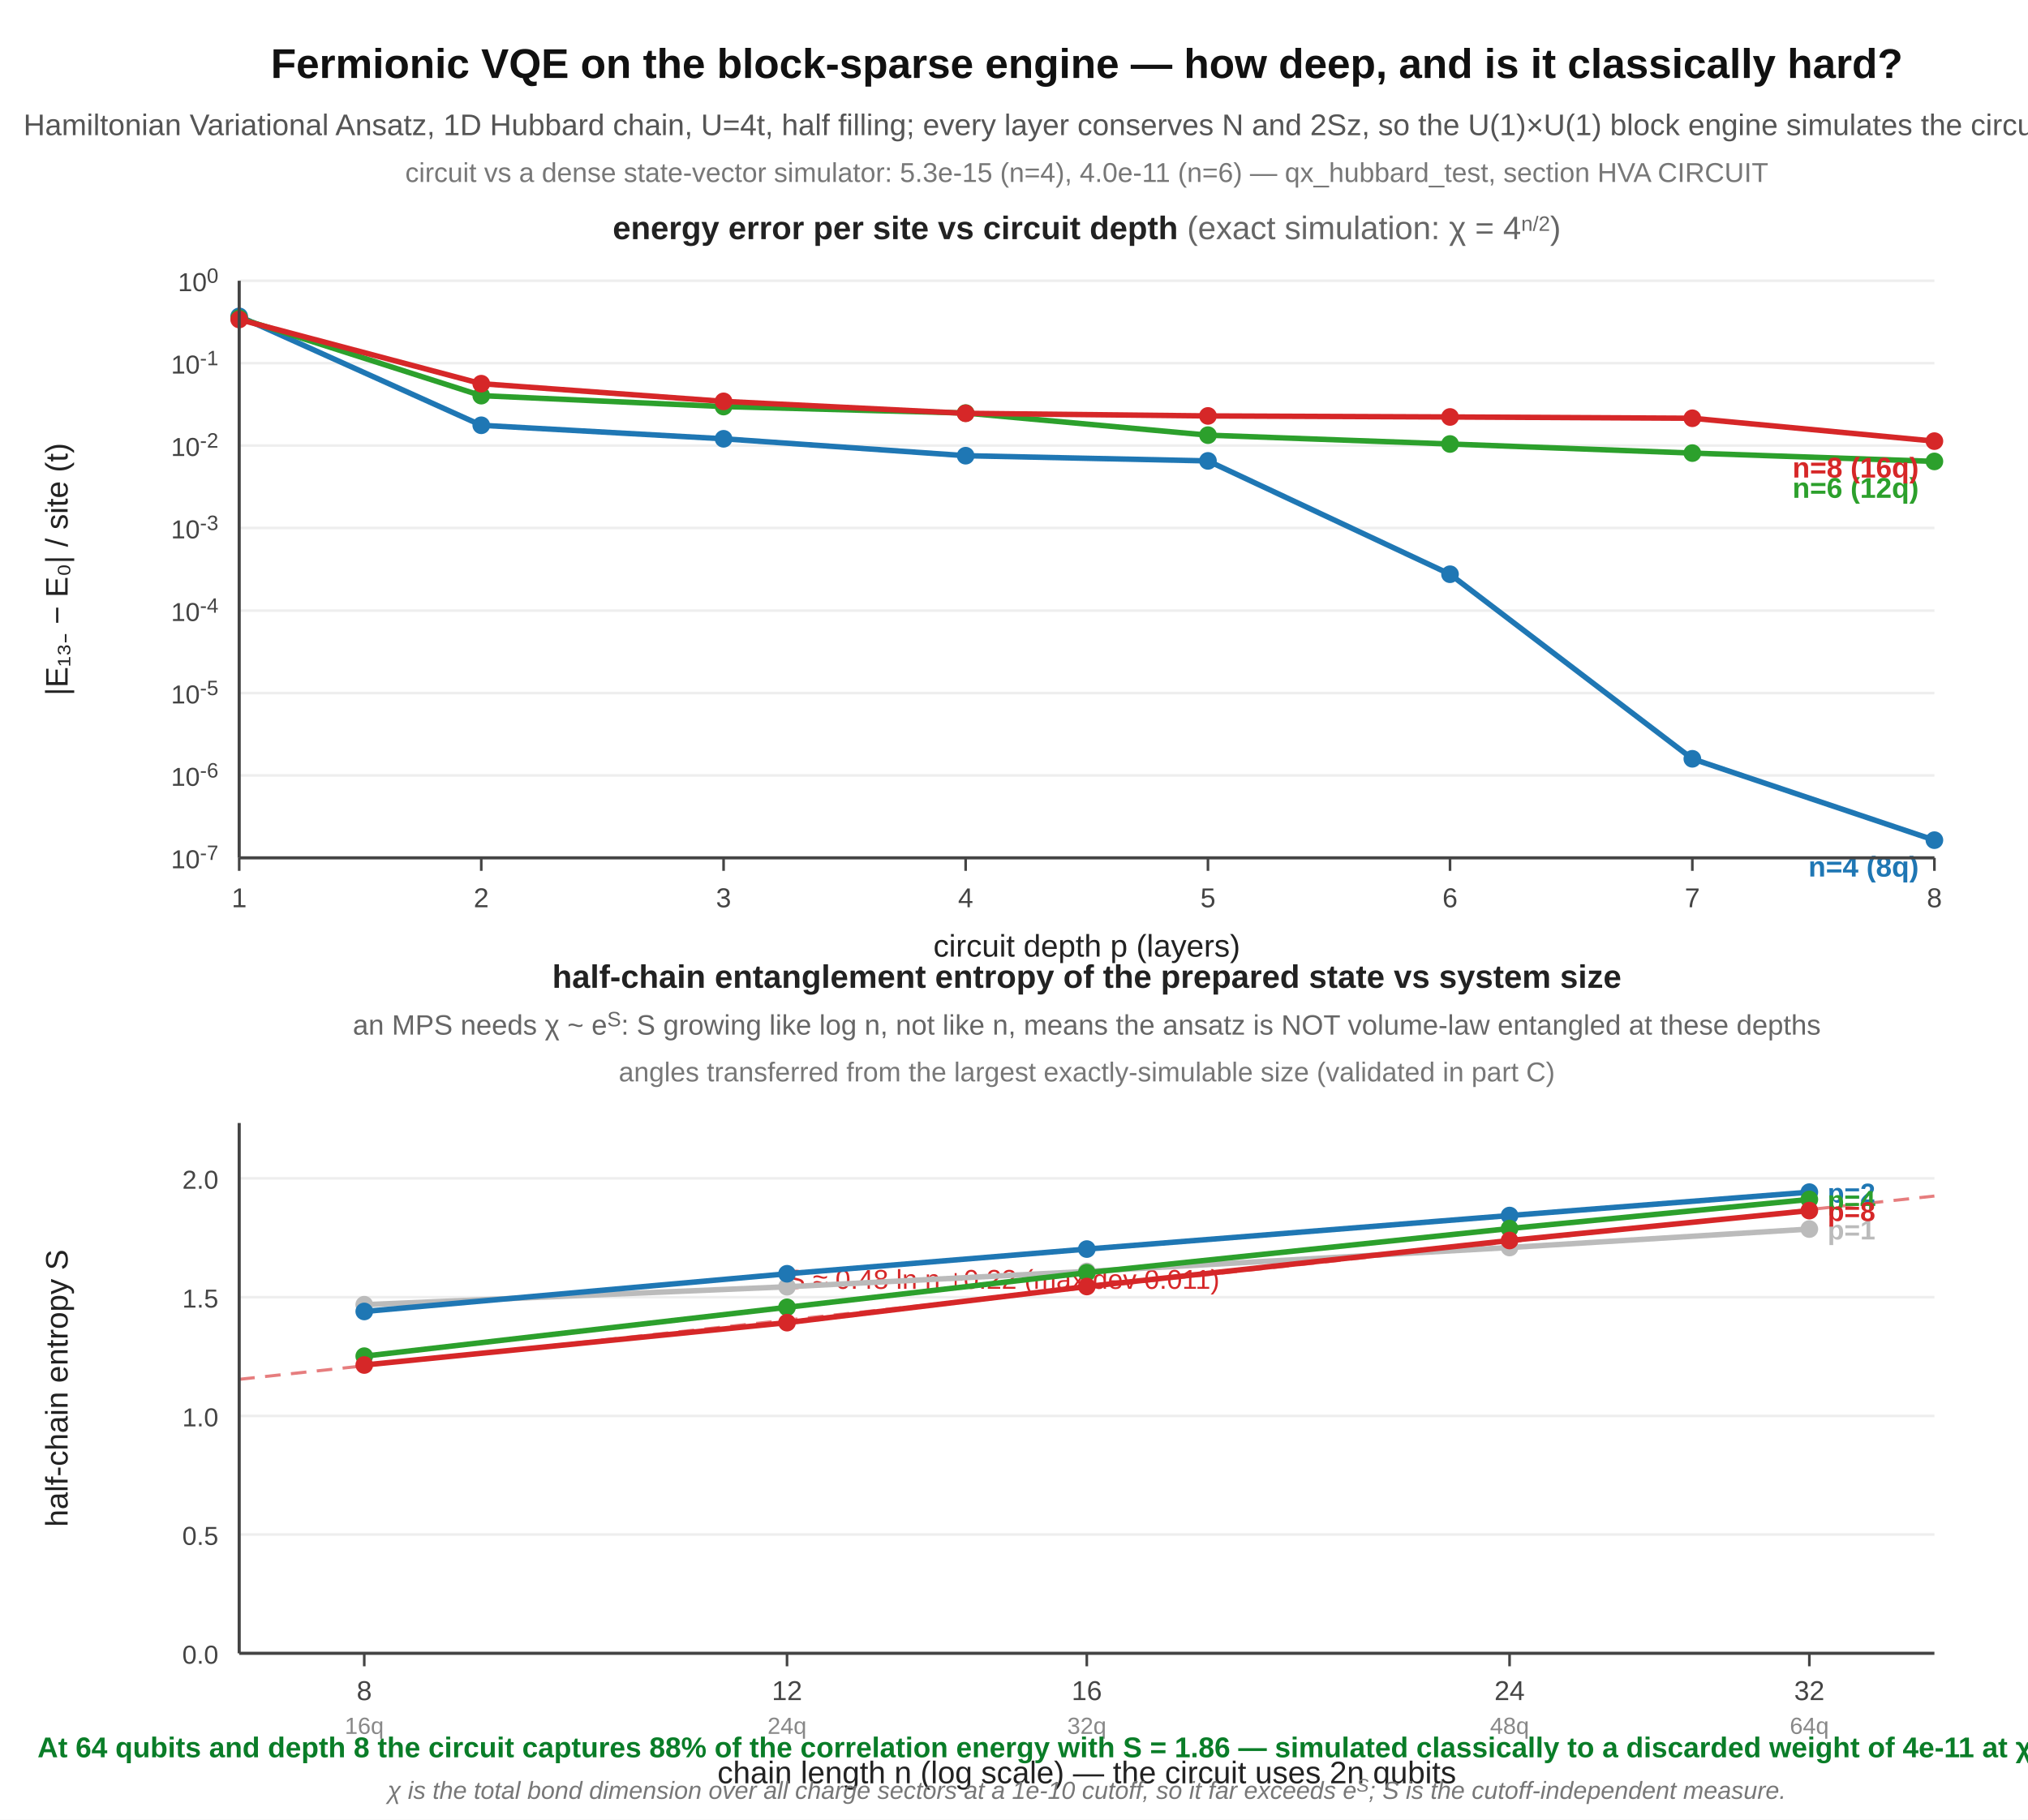
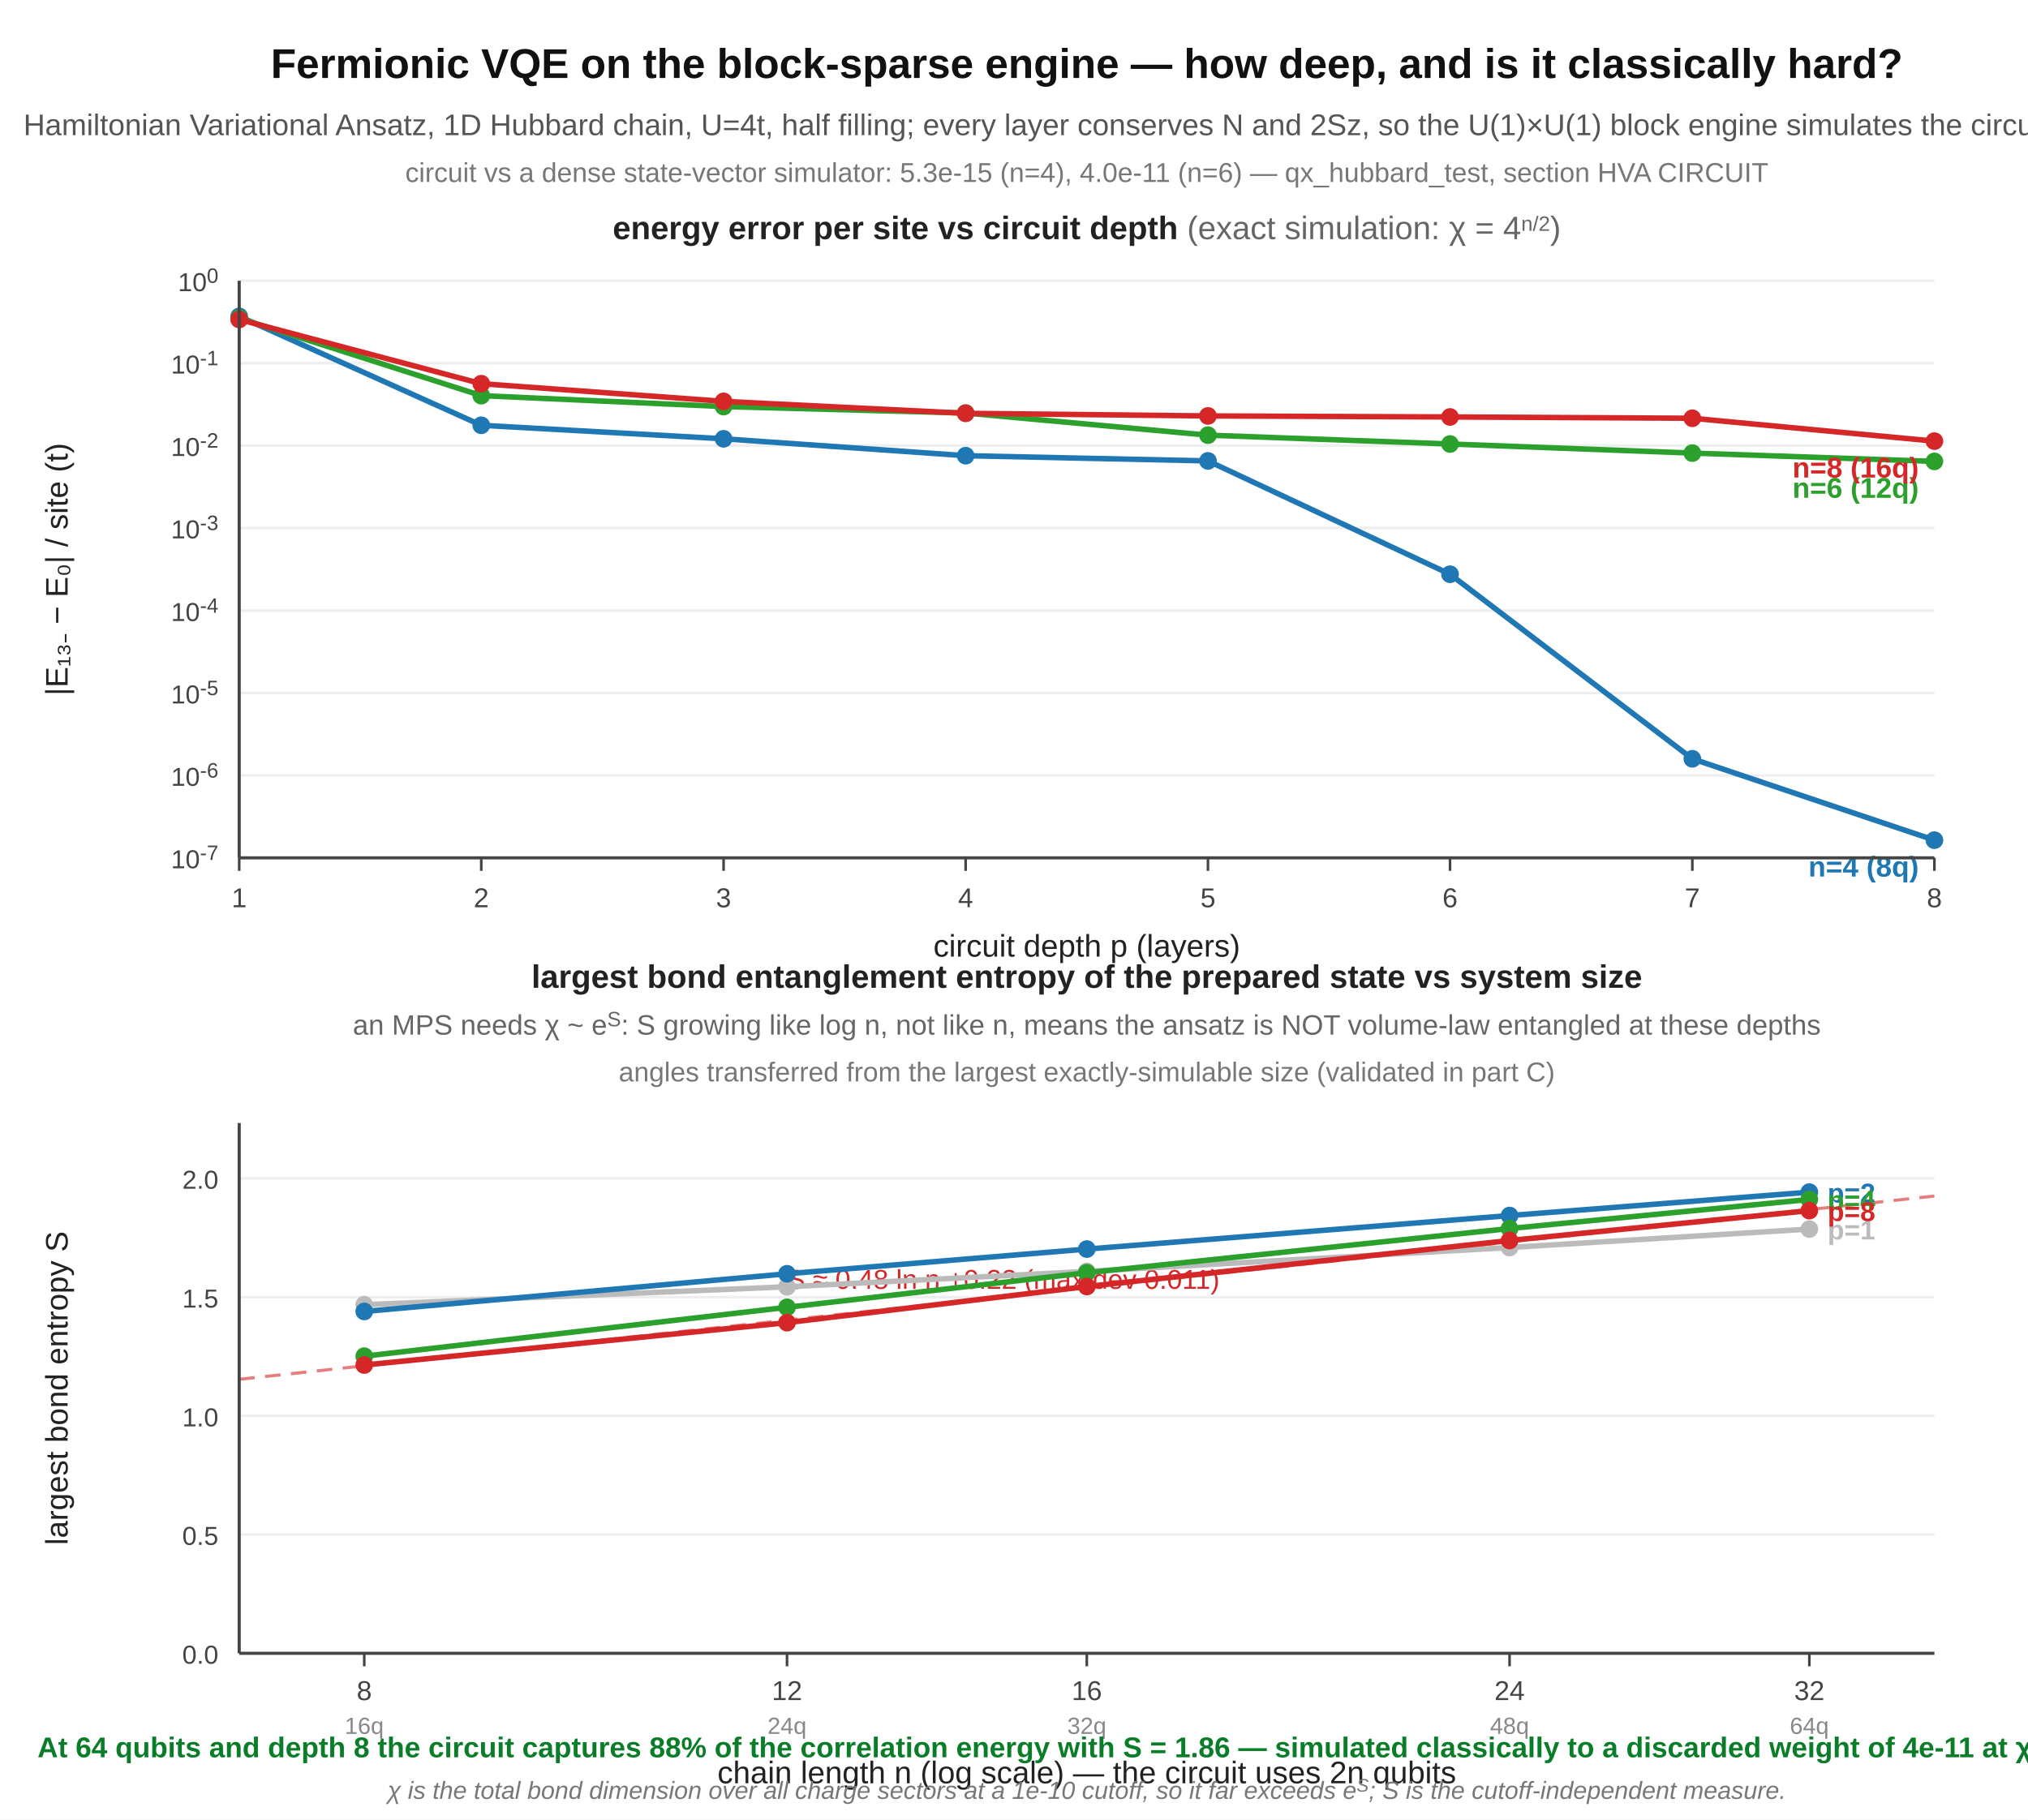
<svg xmlns="http://www.w3.org/2000/svg" width="780" height="700" viewBox="0 0 780 700" font-family="Segoe UI, Arial, sans-serif">
  <rect width="780" height="700" fill="white" />
  <text x="418" y="30" text-anchor="middle" font-size="16" font-weight="bold" fill="#111">Fermionic VQE on the block-sparse engine — how deep, and is it classically hard?</text>
  <text x="418" y="52" text-anchor="middle" font-size="11.5" fill="#555">Hamiltonian Variational Ansatz, 1D Hubbard chain, U=4t, half filling; every layer conserves N and 2Sz, so the U(1)×U(1) block engine simulates the circuit exactly</text>
  <text x="418" y="70" text-anchor="middle" font-size="10.5" fill="#777">circuit vs a dense state-vector simulator: 5.3e-15 (n=4), 4.0e-11 (n=6) — qx_hubbard_test, section HVA CIRCUIT</text>
  <text x="418" y="92" text-anchor="middle" font-size="12.5" font-weight="bold" fill="#222">energy error per site vs circuit depth  <tspan font-weight="normal" fill="#666">(exact simulation: χ = 4<tspan baseline-shift="super" font-size="8">n/2</tspan>)</tspan>
  </text>
  <line x1="92" y1="330.0" x2="744" y2="330.0" stroke="#eee" />
  <text x="84" y="334.0" text-anchor="end" font-size="10" fill="#444">10<tspan baseline-shift="super" font-size="8">-7</tspan>
  </text>
  <line x1="92" y1="298.3" x2="744" y2="298.3" stroke="#eee" />
  <text x="84" y="302.3" text-anchor="end" font-size="10" fill="#444">10<tspan baseline-shift="super" font-size="8">-6</tspan>
  </text>
  <line x1="92" y1="266.6" x2="744" y2="266.6" stroke="#eee" />
  <text x="84" y="270.6" text-anchor="end" font-size="10" fill="#444">10<tspan baseline-shift="super" font-size="8">-5</tspan>
  </text>
  <line x1="92" y1="234.9" x2="744" y2="234.9" stroke="#eee" />
  <text x="84" y="238.9" text-anchor="end" font-size="10" fill="#444">10<tspan baseline-shift="super" font-size="8">-4</tspan>
  </text>
  <line x1="92" y1="203.1" x2="744" y2="203.1" stroke="#eee" />
  <text x="84" y="207.1" text-anchor="end" font-size="10" fill="#444">10<tspan baseline-shift="super" font-size="8">-3</tspan>
  </text>
  <line x1="92" y1="171.4" x2="744" y2="171.4" stroke="#eee" />
  <text x="84" y="175.4" text-anchor="end" font-size="10" fill="#444">10<tspan baseline-shift="super" font-size="8">-2</tspan>
  </text>
  <line x1="92" y1="139.7" x2="744" y2="139.7" stroke="#eee" />
  <text x="84" y="143.7" text-anchor="end" font-size="10" fill="#444">10<tspan baseline-shift="super" font-size="8">-1</tspan>
  </text>
  <line x1="92" y1="108.0" x2="744" y2="108.0" stroke="#eee" />
  <text x="84" y="112.0" text-anchor="end" font-size="10" fill="#444">10<tspan baseline-shift="super" font-size="8">0</tspan>
  </text>
  <line x1="92.0" y1="330" x2="92.0" y2="335" stroke="#444" />
  <text x="92.0" y="349" text-anchor="middle" font-size="10.5" fill="#444">1</text>
  <line x1="185.1" y1="330" x2="185.1" y2="335" stroke="#444" />
  <text x="185.1" y="349" text-anchor="middle" font-size="10.5" fill="#444">2</text>
  <line x1="278.3" y1="330" x2="278.3" y2="335" stroke="#444" />
  <text x="278.3" y="349" text-anchor="middle" font-size="10.5" fill="#444">3</text>
  <line x1="371.4" y1="330" x2="371.4" y2="335" stroke="#444" />
  <text x="371.4" y="349" text-anchor="middle" font-size="10.5" fill="#444">4</text>
  <line x1="464.6" y1="330" x2="464.6" y2="335" stroke="#444" />
  <text x="464.6" y="349" text-anchor="middle" font-size="10.5" fill="#444">5</text>
  <line x1="557.7" y1="330" x2="557.7" y2="335" stroke="#444" />
  <text x="557.7" y="349" text-anchor="middle" font-size="10.5" fill="#444">6</text>
  <line x1="650.9" y1="330" x2="650.9" y2="335" stroke="#444" />
  <text x="650.9" y="349" text-anchor="middle" font-size="10.5" fill="#444">7</text>
  <line x1="744.0" y1="330" x2="744.0" y2="335" stroke="#444" />
  <text x="744.0" y="349" text-anchor="middle" font-size="10.5" fill="#444">8</text>
  <polyline points="92.0,121.7 185.1,163.6 278.3,168.8 371.4,175.3 464.6,177.3 557.7,220.9 650.9,291.9 744.0,323.2" fill="none" stroke="#1f77b4" stroke-width="2.1" />
  <circle cx="92.0" cy="121.7" r="3.4" fill="#1f77b4" />
  <circle cx="185.1" cy="163.6" r="3.4" fill="#1f77b4" />
  <circle cx="278.3" cy="168.8" r="3.4" fill="#1f77b4" />
  <circle cx="371.4" cy="175.3" r="3.4" fill="#1f77b4" />
  <circle cx="464.6" cy="177.3" r="3.4" fill="#1f77b4" />
  <circle cx="557.7" cy="220.9" r="3.4" fill="#1f77b4" />
  <circle cx="650.9" cy="291.9" r="3.4" fill="#1f77b4" />
  <circle cx="744.0" cy="323.2" r="3.4" fill="#1f77b4" />
  <text x="738.0" y="337.2" text-anchor="end" font-size="11" fill="#1f77b4" font-weight="bold">n=4 (8q)</text>
  <polyline points="92.0,122.4 185.1,152.2 278.3,156.4 371.4,158.9 464.6,167.4 557.7,170.8 650.9,174.3 744.0,177.5" fill="none" stroke="#2ca02c" stroke-width="2.1" />
  <circle cx="92.0" cy="122.4" r="3.4" fill="#2ca02c" />
  <circle cx="185.1" cy="152.2" r="3.4" fill="#2ca02c" />
  <circle cx="278.3" cy="156.4" r="3.4" fill="#2ca02c" />
  <circle cx="371.4" cy="158.9" r="3.4" fill="#2ca02c" />
  <circle cx="464.6" cy="167.4" r="3.4" fill="#2ca02c" />
  <circle cx="557.7" cy="170.8" r="3.4" fill="#2ca02c" />
  <circle cx="650.9" cy="174.3" r="3.4" fill="#2ca02c" />
  <circle cx="744.0" cy="177.5" r="3.4" fill="#2ca02c" />
  <text x="738.0" y="191.5" text-anchor="end" font-size="11" fill="#2ca02c" font-weight="bold">n=6 (12q)</text>
  <polyline points="92.0,122.9 185.1,147.6 278.3,154.4 371.4,159.0 464.6,160.0 557.7,160.4 650.9,160.9 744.0,169.7" fill="none" stroke="#d62728" stroke-width="2.1" />
  <circle cx="92.0" cy="122.9" r="3.4" fill="#d62728" />
  <circle cx="185.1" cy="147.6" r="3.4" fill="#d62728" />
  <circle cx="278.3" cy="154.4" r="3.4" fill="#d62728" />
  <circle cx="371.4" cy="159.0" r="3.4" fill="#d62728" />
  <circle cx="464.6" cy="160.0" r="3.4" fill="#d62728" />
  <circle cx="557.7" cy="160.4" r="3.4" fill="#d62728" />
  <circle cx="650.9" cy="160.9" r="3.4" fill="#d62728" />
  <circle cx="744.0" cy="169.7" r="3.4" fill="#d62728" />
  <text x="738.0" y="183.7" text-anchor="end" font-size="11" fill="#d62728" font-weight="bold">n=8 (16q)</text>
  <line x1="92" y1="108" x2="92" y2="330" stroke="#444" stroke-width="1.2" />
  <line x1="92" y1="330" x2="744" y2="330" stroke="#444" stroke-width="1.2" />
  <text x="418" y="368.0" text-anchor="middle" font-size="12" fill="#222">circuit depth p (layers)</text>
  <text x="26" y="219" text-anchor="middle" font-size="12" fill="#222" transform="rotate(-90 26 219)">|E₁₃₋ − E₀| / site (t)</text>
-   <text x="418" y="380" text-anchor="middle" font-size="12.5" font-weight="bold" fill="#222">half-chain entanglement entropy of the prepared state vs system size</text>
+   <text x="418" y="380" text-anchor="middle" font-size="12.5" font-weight="bold" fill="#222">largest bond entanglement entropy of the prepared state vs system size</text>
  <text x="418" y="398" text-anchor="middle" font-size="10.8" fill="#666">an MPS needs χ ~ e<tspan baseline-shift="super" font-size="8">S</tspan>: S growing like log n, not like n, means the ansatz is NOT volume-law entangled at these depths</text>
  <text x="418" y="416" text-anchor="middle" font-size="10.5" fill="#777">angles transferred from the largest exactly-simulable size (validated in part C)</text>
  <line x1="92" y1="636.0" x2="744" y2="636.0" stroke="#eee" />
  <text x="84" y="640.0" text-anchor="end" font-size="10" fill="#444">0.0</text>
  <line x1="92" y1="590.3" x2="744" y2="590.3" stroke="#eee" />
  <text x="84" y="594.3" text-anchor="end" font-size="10" fill="#444">0.5</text>
  <line x1="92" y1="544.7" x2="744" y2="544.7" stroke="#eee" />
  <text x="84" y="548.7" text-anchor="end" font-size="10" fill="#444">1.0</text>
  <line x1="92" y1="499.0" x2="744" y2="499.0" stroke="#eee" />
  <text x="84" y="503.0" text-anchor="end" font-size="10" fill="#444">1.5</text>
  <line x1="92" y1="453.3" x2="744" y2="453.3" stroke="#eee" />
  <text x="84" y="457.3" text-anchor="end" font-size="10" fill="#444">2.0</text>
  <line x1="140.1" y1="636" x2="140.1" y2="641" stroke="#444" />
  <text x="140.1" y="654" text-anchor="middle" font-size="10.5" fill="#444">8</text>
  <text x="140.1" y="667" text-anchor="middle" font-size="9" fill="#888">16q</text>
  <line x1="302.7" y1="636" x2="302.7" y2="641" stroke="#444" />
  <text x="302.7" y="654" text-anchor="middle" font-size="10.5" fill="#444">12</text>
  <text x="302.7" y="667" text-anchor="middle" font-size="9" fill="#888">24q</text>
  <line x1="418.0" y1="636" x2="418.0" y2="641" stroke="#444" />
  <text x="418.0" y="654" text-anchor="middle" font-size="10.5" fill="#444">16</text>
  <text x="418.0" y="667" text-anchor="middle" font-size="9" fill="#888">32q</text>
  <line x1="580.6" y1="636" x2="580.6" y2="641" stroke="#444" />
  <text x="580.6" y="654" text-anchor="middle" font-size="10.5" fill="#444">24</text>
  <text x="580.6" y="667" text-anchor="middle" font-size="9" fill="#888">48q</text>
  <line x1="695.9" y1="636" x2="695.9" y2="641" stroke="#444" />
  <text x="695.9" y="654" text-anchor="middle" font-size="10.5" fill="#444">32</text>
  <text x="695.9" y="667" text-anchor="middle" font-size="9" fill="#888">64q</text>
  <line x1="92.0" y1="530.6" x2="744.0" y2="460.1" stroke="#d62728" stroke-width="1.2" stroke-dasharray="6,4" opacity="0.6" />
  <text x="302.7" y="495.8" font-size="10.5" fill="#d62728">S ≈ 0.48 ln n +0.22  (max dev 0.011)</text>
  <polyline points="140.1,501.9 302.7,495.0 418.0,489.1 580.6,479.9 695.9,472.8" fill="none" stroke="#bbbbbb" stroke-width="2.1" />
  <circle cx="140.1" cy="501.9" r="3.4" fill="#bbbbbb" />
  <circle cx="302.7" cy="495.0" r="3.4" fill="#bbbbbb" />
  <circle cx="418.0" cy="489.1" r="3.4" fill="#bbbbbb" />
  <circle cx="580.6" cy="479.9" r="3.4" fill="#bbbbbb" />
  <circle cx="695.9" cy="472.8" r="3.4" fill="#bbbbbb" />
  <text x="702.9" y="476.8" font-size="10.5" fill="#bbbbbb" font-weight="bold">p=1</text>
  <polyline points="140.1,504.5 302.7,490.0 418.0,480.5 580.6,467.6 695.9,458.6" fill="none" stroke="#1f77b4" stroke-width="2.1" />
  <circle cx="140.1" cy="504.5" r="3.4" fill="#1f77b4" />
  <circle cx="302.7" cy="490.0" r="3.4" fill="#1f77b4" />
  <circle cx="418.0" cy="480.5" r="3.4" fill="#1f77b4" />
  <circle cx="580.6" cy="467.6" r="3.4" fill="#1f77b4" />
  <circle cx="695.9" cy="458.6" r="3.4" fill="#1f77b4" />
  <text x="702.9" y="462.6" font-size="10.5" fill="#1f77b4" font-weight="bold">p=2</text>
  <polyline points="140.1,521.7 302.7,502.9 418.0,489.6 580.6,472.6 695.9,461.4" fill="none" stroke="#2ca02c" stroke-width="2.1" />
  <circle cx="140.1" cy="521.7" r="3.4" fill="#2ca02c" />
  <circle cx="302.7" cy="502.9" r="3.4" fill="#2ca02c" />
  <circle cx="418.0" cy="489.6" r="3.4" fill="#2ca02c" />
  <circle cx="580.6" cy="472.6" r="3.4" fill="#2ca02c" />
  <circle cx="695.9" cy="461.4" r="3.4" fill="#2ca02c" />
  <text x="702.9" y="465.4" font-size="10.5" fill="#2ca02c" font-weight="bold">p=4</text>
  <polyline points="140.1,525.1 302.7,508.8 418.0,494.9 580.6,477.2 695.9,465.7" fill="none" stroke="#d62728" stroke-width="2.1" />
  <circle cx="140.1" cy="525.1" r="3.4" fill="#d62728" />
  <circle cx="302.7" cy="508.8" r="3.4" fill="#d62728" />
  <circle cx="418.0" cy="494.9" r="3.4" fill="#d62728" />
  <circle cx="580.6" cy="477.2" r="3.4" fill="#d62728" />
  <circle cx="695.9" cy="465.7" r="3.4" fill="#d62728" />
  <text x="702.9" y="469.7" font-size="10.5" fill="#d62728" font-weight="bold">p=8</text>
  <line x1="92" y1="432" x2="92" y2="636" stroke="#444" stroke-width="1.2" />
  <line x1="92" y1="636" x2="744" y2="636" stroke="#444" stroke-width="1.2" />
  <text x="418" y="686.0" text-anchor="middle" font-size="12" fill="#222">chain length n (log scale) — the circuit uses 2n qubits</text>
-   <text x="26" y="534" text-anchor="middle" font-size="12" fill="#222" transform="rotate(-90 26 534)">half-chain entropy S</text>
+   <text x="26" y="534" text-anchor="middle" font-size="12" fill="#222" transform="rotate(-90 26 534)">largest bond entropy S</text>
  <text x="418" y="676" text-anchor="middle" font-size="11" fill="#0a7d28" font-weight="bold">At 64 qubits and depth 8 the circuit captures 88% of the correlation energy with S = 1.86 — simulated classically to a discarded weight of 4e-11 at χ = 4096.</text>
  <text x="418" y="692" text-anchor="middle" font-size="9.5" fill="#777" font-style="italic">χ is the total bond dimension over all charge sectors at a 1e-10 cutoff, so it far exceeds e<tspan baseline-shift="super" font-size="7">S</tspan>; S is the cutoff-independent measure.</text>
</svg>
